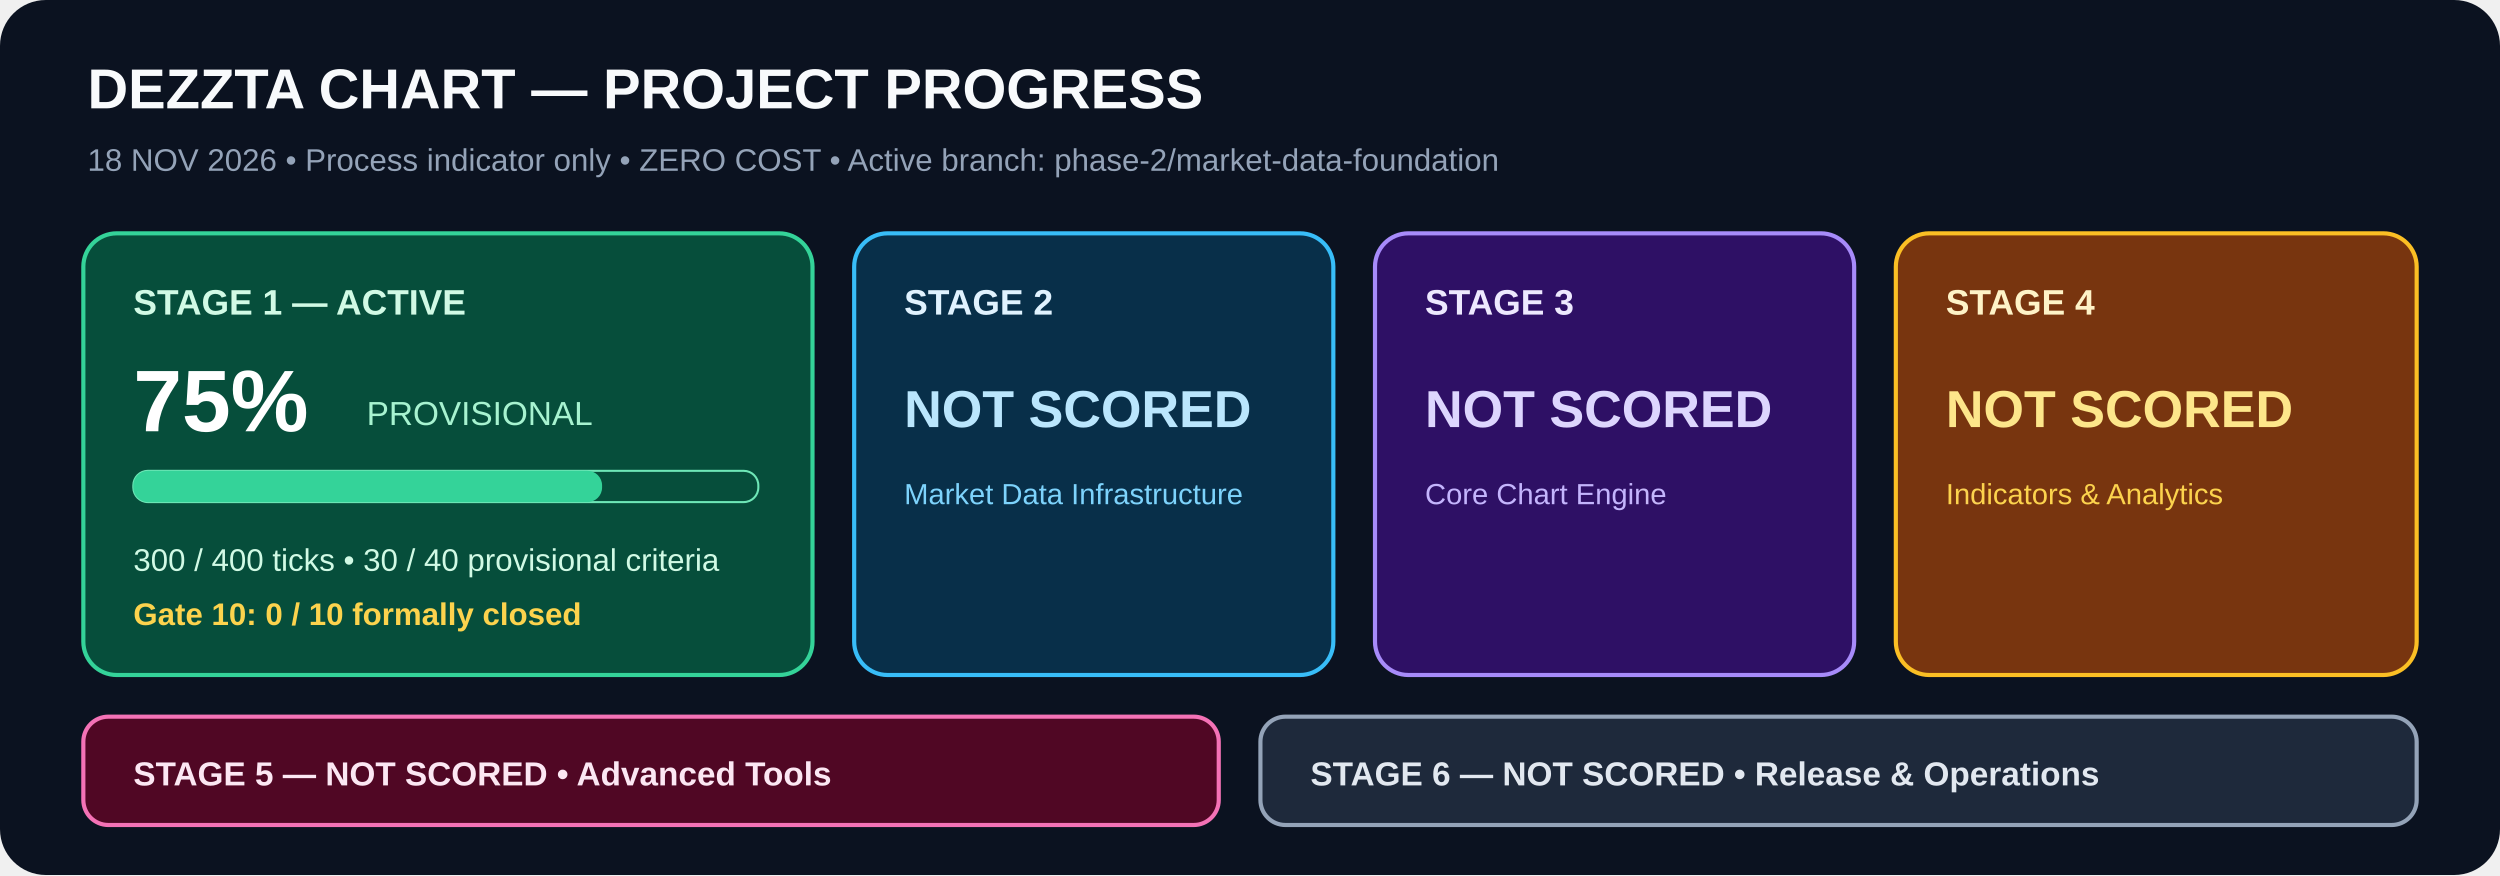
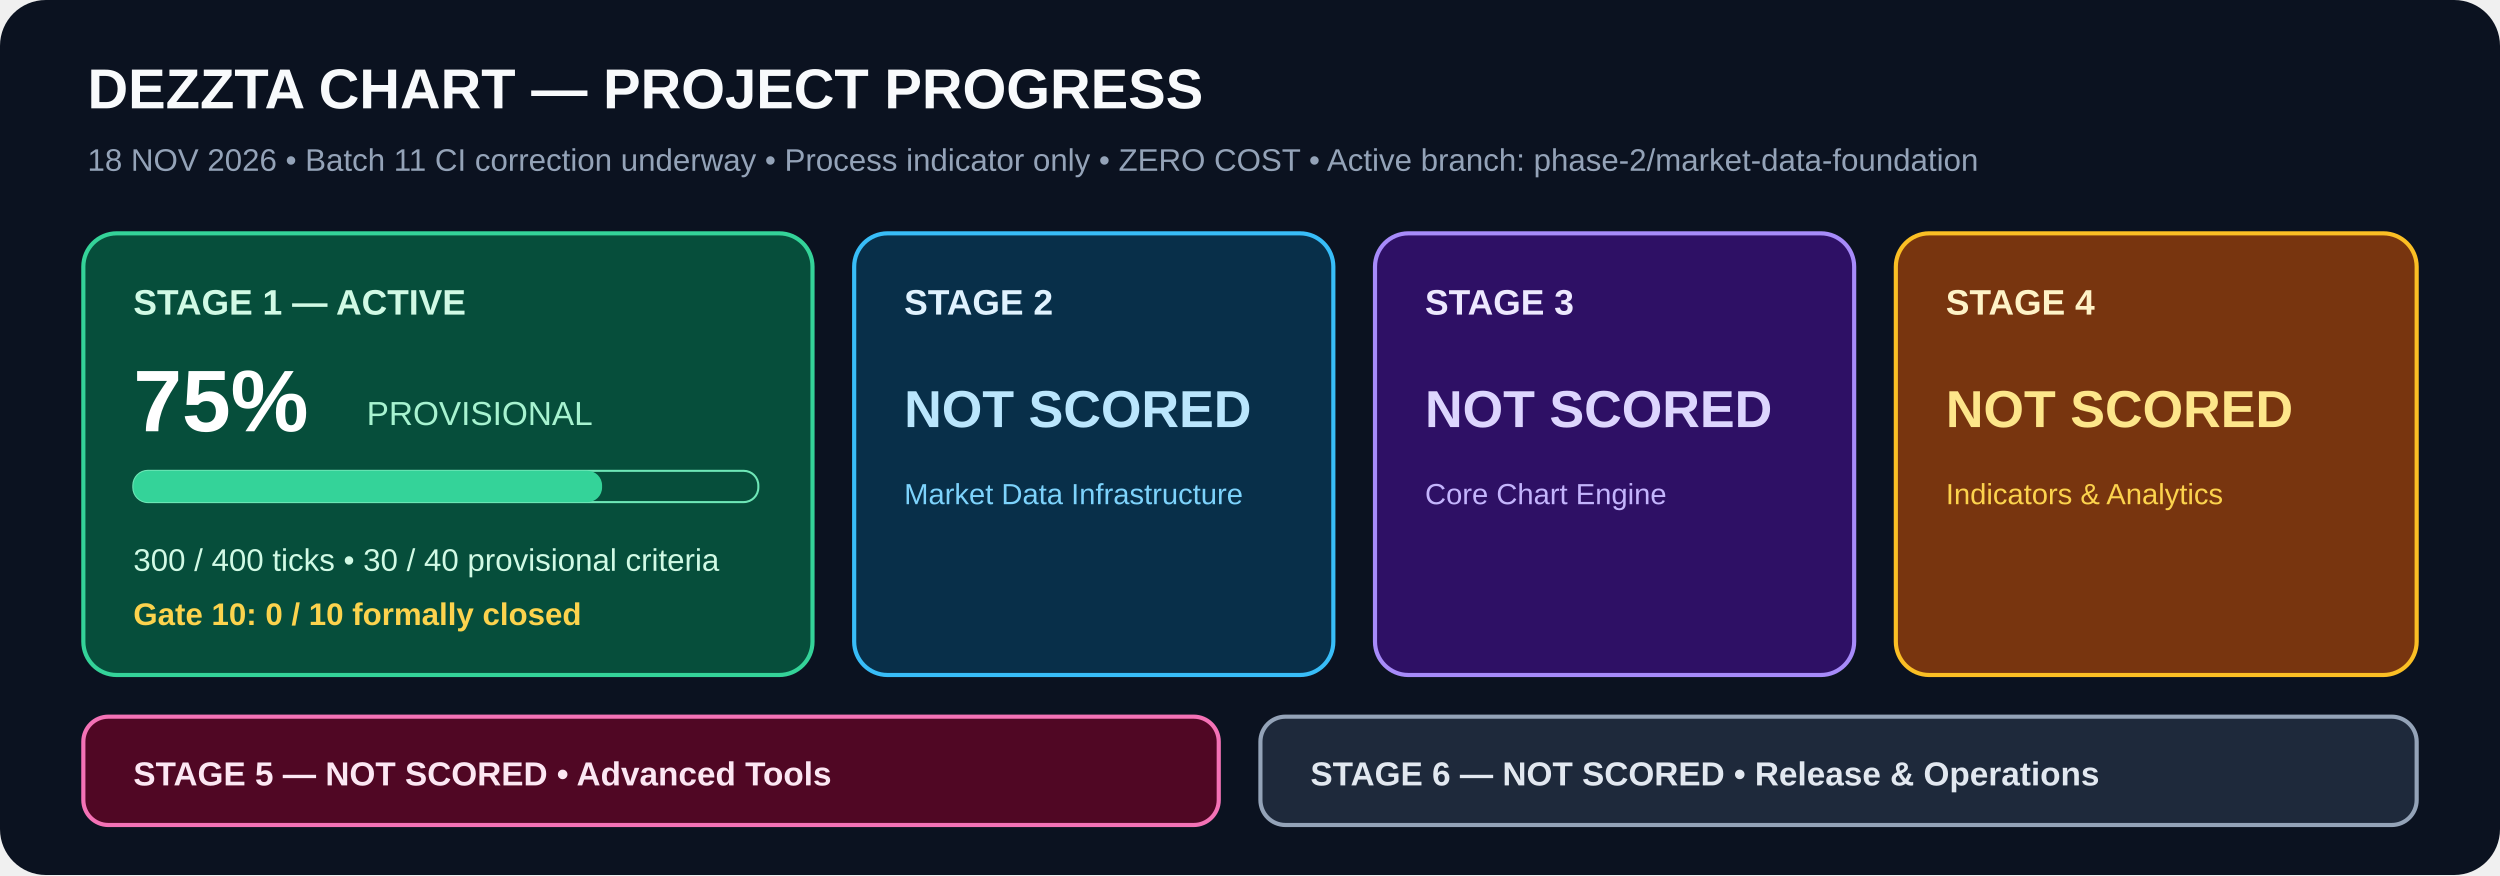
<svg xmlns="http://www.w3.org/2000/svg" width="1200" height="420" viewBox="0 0 1200 420" role="img" aria-labelledby="title desc">
  <rect width="1200" height="420" rx="22" fill="#0b1220" />
  <text x="42" y="52" fill="#f8fafc" font-family="Arial,sans-serif" font-size="27" font-weight="700">DEZZTA CHART — PROJECT PROGRESS</text>
-   <text x="42" y="82" fill="#94a3b8" font-family="Arial,sans-serif" font-size="15">18 NOV 2026 • Process indicator only • ZERO COST • Active branch: phase-2/market-data-foundation</text>
+   <text x="42" y="82" fill="#94a3b8" font-family="Arial,sans-serif" font-size="15">18 NOV 2026 • Batch 11 CI correction underway • Process indicator only • ZERO COST • Active branch: phase-2/market-data-foundation</text>
  <g font-family="Arial,sans-serif">
    <rect x="40" y="112" width="350" height="212" rx="16" fill="#064e3b" stroke="#34d399" stroke-width="2" />
    <text x="64" y="151" fill="#d1fae5" font-size="17" font-weight="700">STAGE 1 — ACTIVE</text>
    <text x="64" y="207" fill="#ffffff" font-size="42" font-weight="700">75%</text>
    <text x="176" y="204" fill="#a7f3d0" font-size="16">PROVISIONAL</text>
    <rect x="64" y="226" width="300" height="15" rx="7" fill="#064e3b" stroke="#6ee7b7" />
    <rect x="64" y="226" width="225" height="15" rx="7" fill="#34d399" />
    <text x="64" y="274" fill="#d1fae5" font-size="15">300 / 400 ticks • 30 / 40 provisional criteria</text>
    <text x="64" y="300" fill="#fcd34d" font-size="15" font-weight="700">Gate 10: 0 / 10 formally closed</text>
    <rect x="410" y="112" width="230" height="212" rx="16" fill="#082f49" stroke="#38bdf8" stroke-width="2" />
    <text x="434" y="151" fill="#e0f2fe" font-size="17" font-weight="700">STAGE 2</text>
    <text x="434" y="205" fill="#bae6fd" font-size="25" font-weight="700">NOT SCORED</text>
    <text x="434" y="242" fill="#7dd3fc" font-size="14">Market Data Infrastructure</text>
    <rect x="660" y="112" width="230" height="212" rx="16" fill="#2e1065" stroke="#a78bfa" stroke-width="2" />
    <text x="684" y="151" fill="#ede9fe" font-size="17" font-weight="700">STAGE 3</text>
    <text x="684" y="205" fill="#ddd6fe" font-size="25" font-weight="700">NOT SCORED</text>
    <text x="684" y="242" fill="#c4b5fd" font-size="14">Core Chart Engine</text>
    <rect x="910" y="112" width="250" height="212" rx="16" fill="#78350f" stroke="#fbbf24" stroke-width="2" />
    <text x="934" y="151" fill="#fef3c7" font-size="17" font-weight="700">STAGE 4</text>
    <text x="934" y="205" fill="#fde68a" font-size="25" font-weight="700">NOT SCORED</text>
    <text x="934" y="242" fill="#fcd34d" font-size="14">Indicators &amp; Analytics</text>
    <rect x="40" y="344" width="545" height="52" rx="12" fill="#500724" stroke="#f472b6" stroke-width="2" />
    <text x="64" y="377" fill="#fce7f3" font-size="16" font-weight="700">STAGE 5 — NOT SCORED • Advanced Tools</text>
    <rect x="605" y="344" width="555" height="52" rx="12" fill="#1e293b" stroke="#94a3b8" stroke-width="2" />
    <text x="629" y="377" fill="#e2e8f0" font-size="16" font-weight="700">STAGE 6 — NOT SCORED • Release &amp; Operations</text>
  </g>
</svg>
